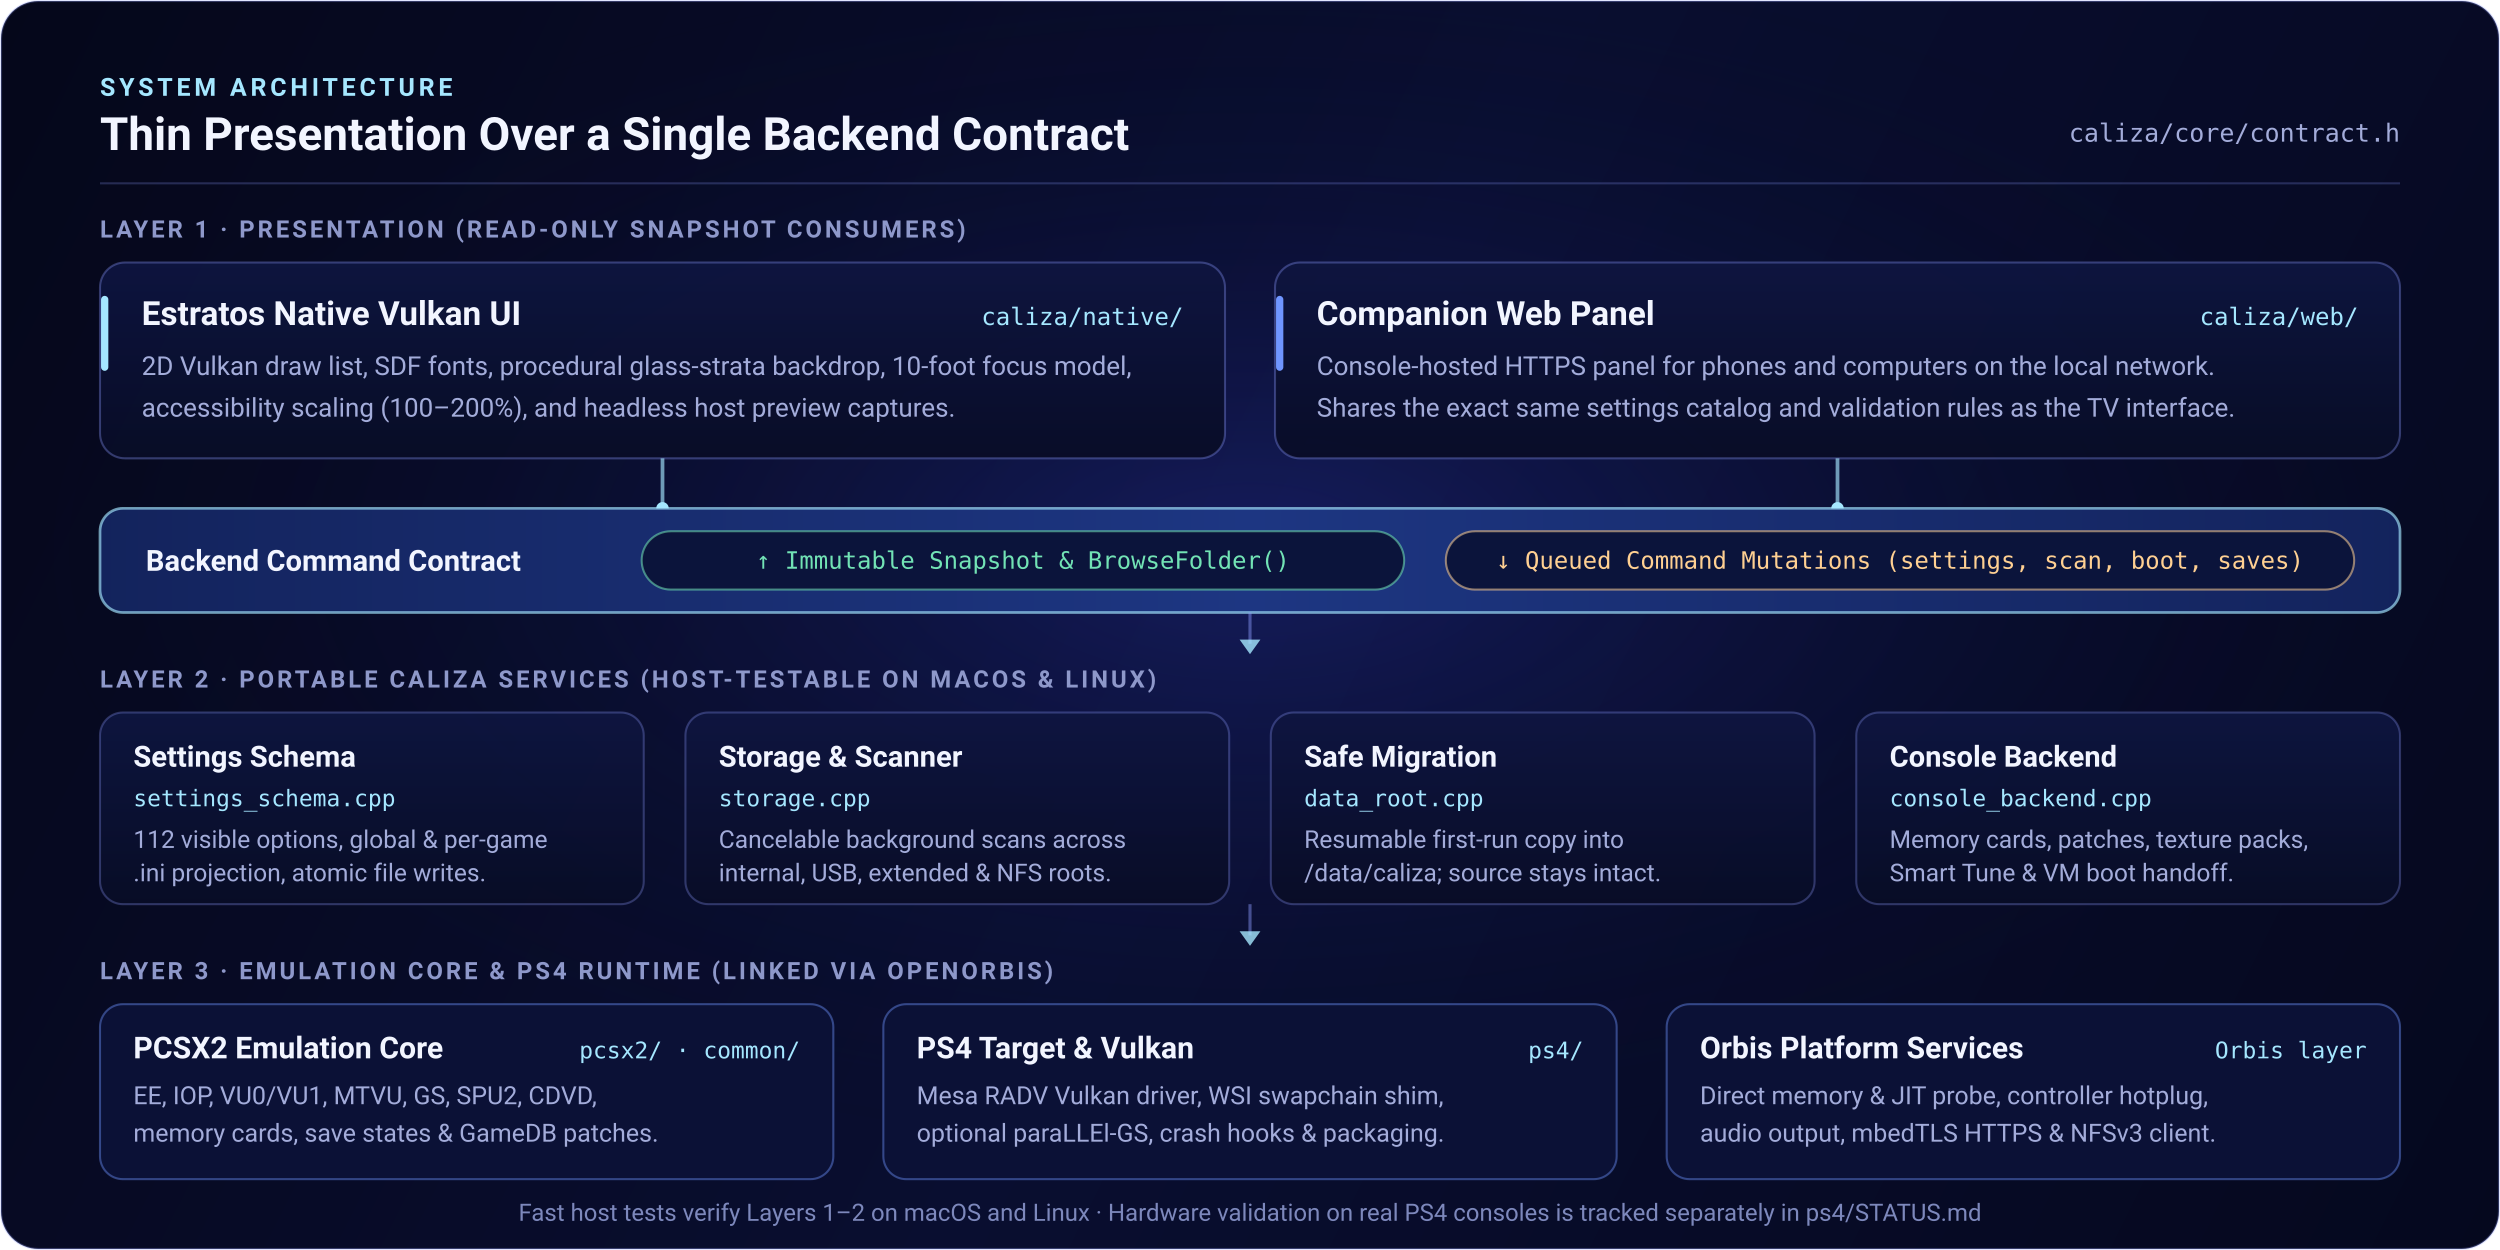
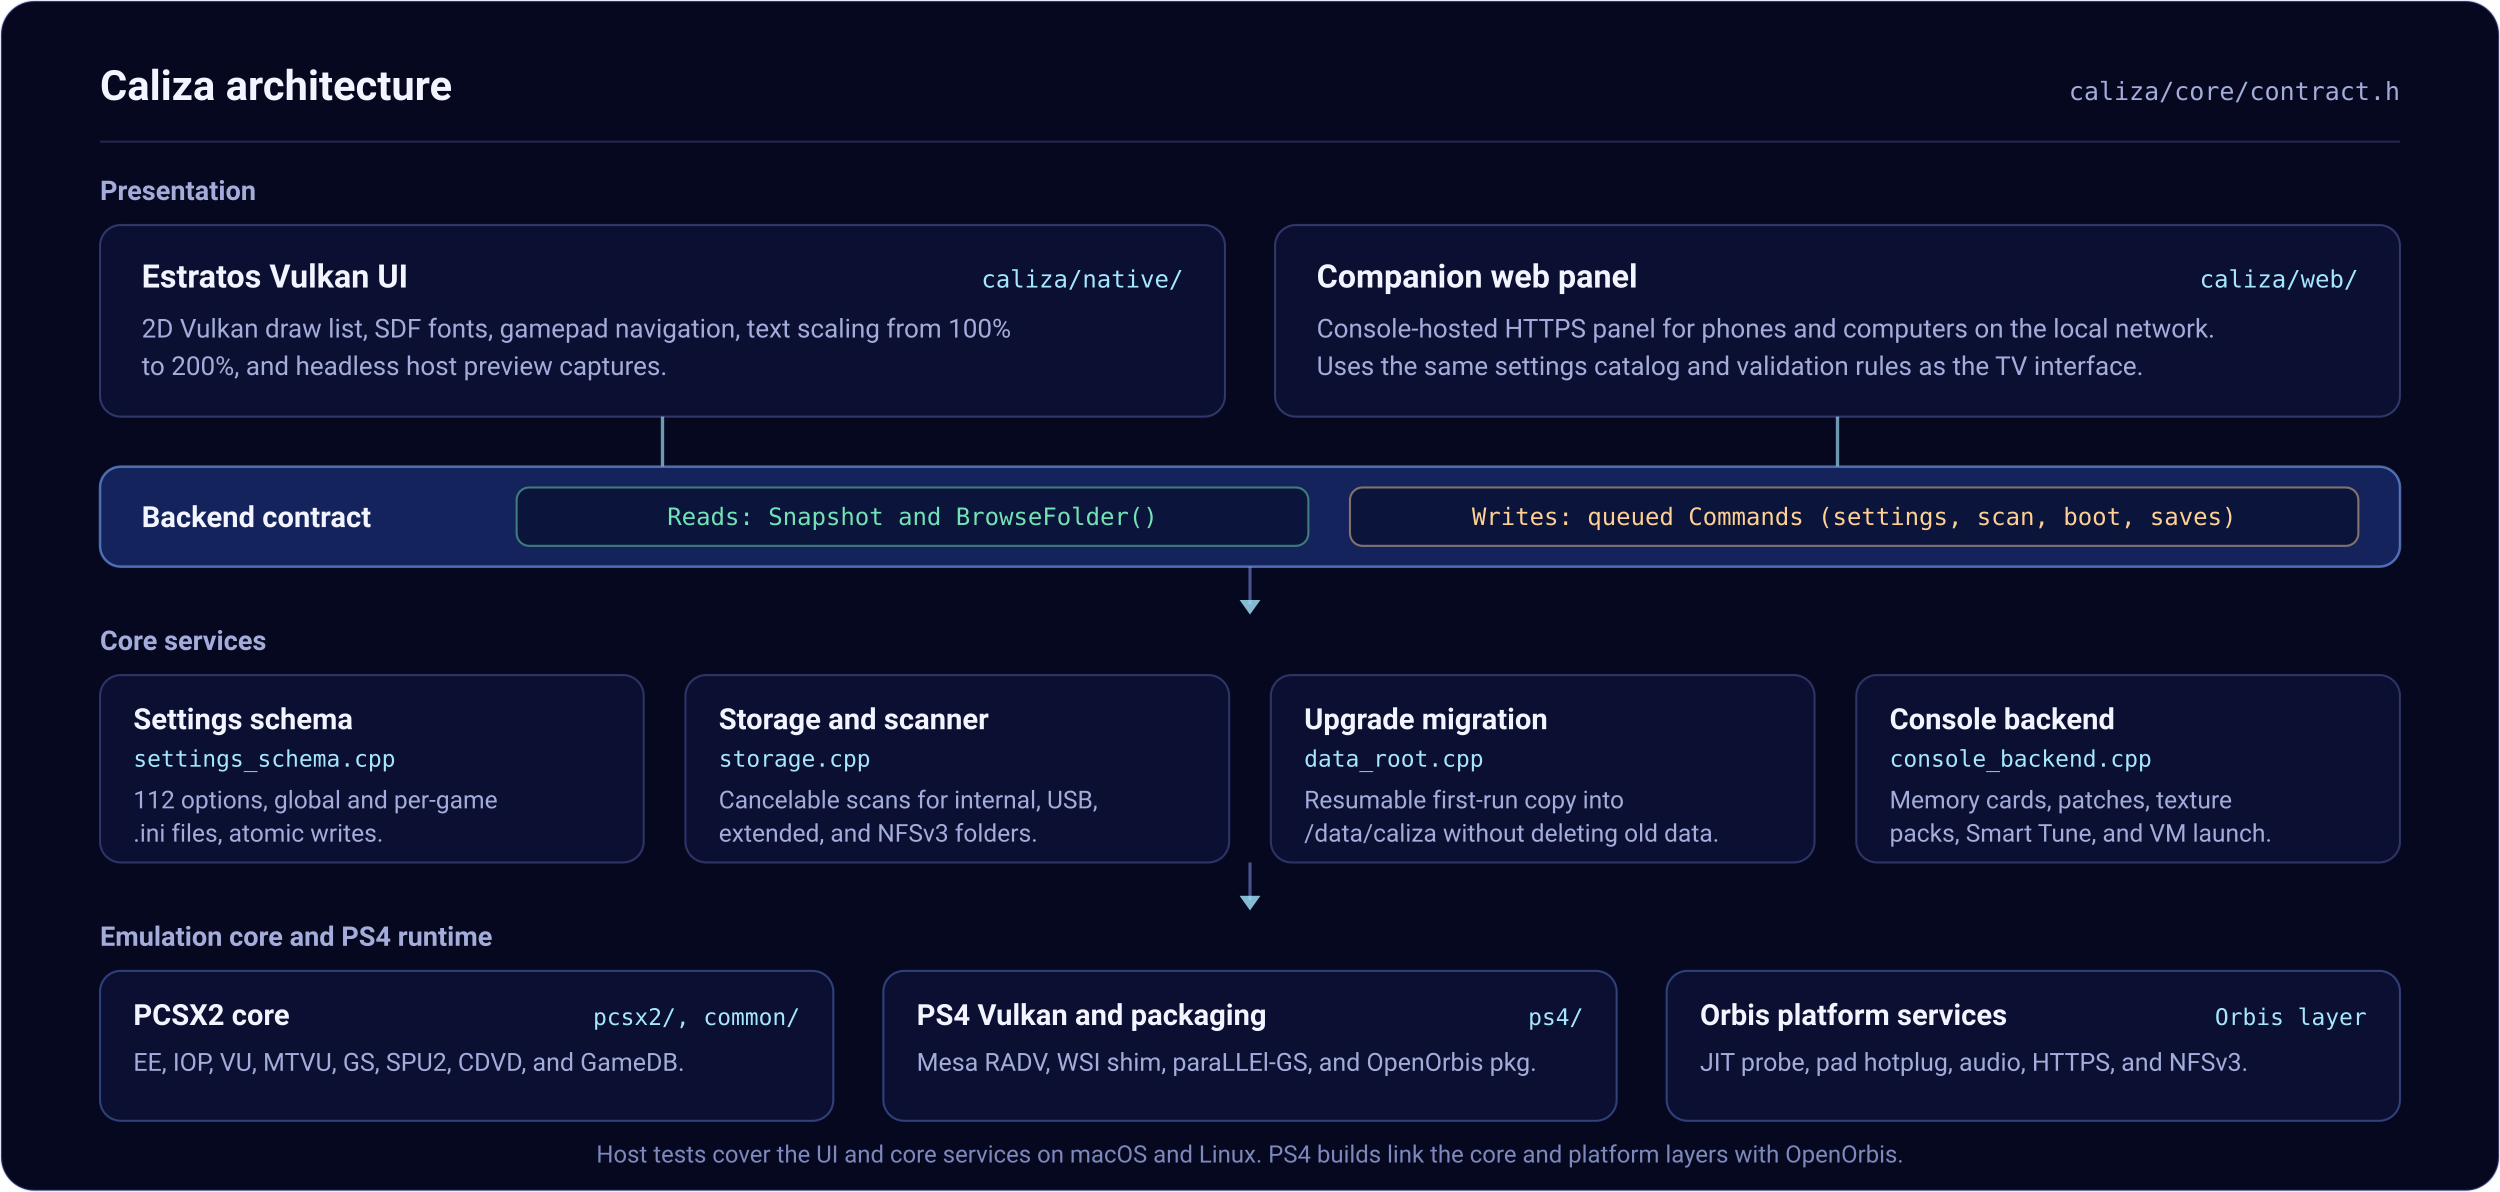
- <svg xmlns="http://www.w3.org/2000/svg" viewBox="0 0 1200 600" width="1200" height="600" role="img" aria-label="Caliza layered software architecture showing presentation surfaces, backend snapshot and command contract, core services, and the PCSX2 and Orbis layers">
+ <svg xmlns="http://www.w3.org/2000/svg" viewBox="0 0 1200 572" width="1200" height="572" role="img" aria-label="Caliza architecture showing the Vulkan interface, companion web panel, backend command contract, core services, and PCSX2 and Orbis runtime layers">
  <defs>
-     <linearGradient id="bg" x1="0" y1="0" x2="1200" y2="600" gradientUnits="userSpaceOnUse">
-       <stop offset="0%" stop-color="#05071A" />
-       <stop offset="50%" stop-color="#090E30" />
-       <stop offset="100%" stop-color="#05081E" />
-     </linearGradient>
-     <radialGradient id="glow" cx="50%" cy="44%" r="50%">
-       <stop offset="0%" stop-color="#3340D0" stop-opacity="0.28" />
-       <stop offset="100%" stop-color="#05071A" stop-opacity="0" />
-     </radialGradient>
-     <linearGradient id="bus" x1="0" y1="0" x2="1" y2="0">
-       <stop offset="0%" stop-color="#13235C" />
-       <stop offset="50%" stop-color="#1D3682" />
-       <stop offset="100%" stop-color="#13235C" />
-     </linearGradient>
-     <linearGradient id="card" x1="0" y1="0" x2="0" y2="1">
-       <stop offset="0%" stop-color="#0E1540" stop-opacity="0.94" />
-       <stop offset="100%" stop-color="#080C26" stop-opacity="0.94" />
-     </linearGradient>
    <style>
      .sans { font-family: -apple-system, BlinkMacSystemFont, 'Segoe UI', Roboto, Helvetica, Arial, sans-serif; }
      .mono { font-family: ui-monospace, SFMono-Regular, Menlo, Monaco, Consolas, monospace; }
    </style>
  </defs>
-   <rect x="0.5" y="0.5" width="1199" height="599" rx="18" fill="url(#bg)" stroke="#8C9BFF" stroke-opacity="0.26" />
-   <rect x="1" y="1" width="1198" height="598" rx="18" fill="url(#glow)" />
-   <text x="48" y="46" class="sans" font-size="12" font-weight="700" letter-spacing="1.8" fill="#A5E7FF">SYSTEM ARCHITECTURE</text>
-   <text x="48" y="72" class="sans" font-size="22" font-weight="600" fill="#F2F5FF">Thin Presentation Over a Single Backend Contract</text>
-   <text x="1152" y="68" text-anchor="end" class="mono" font-size="12" fill="#A3ACDA">caliza/core/contract.h</text>
-   <line x1="48" y1="88" x2="1152" y2="88" stroke="#8C9BFF" stroke-opacity="0.24" />
-   <text x="48" y="114" class="sans" font-size="11.5" font-weight="700" letter-spacing="1.4" fill="#8E98CA">LAYER 1 · PRESENTATION (READ-ONLY SNAPSHOT CONSUMERS)</text>
-   <g transform="translate(48, 126)">
-     <rect width="540" height="94" rx="12" fill="url(#card)" stroke="#8C9BFF" stroke-opacity="0.34" />
-     <rect x="0.5" y="16" width="3.5" height="36" rx="1.75" fill="#A5E7FF" />
-     <text x="20" y="30" class="sans" font-size="16" font-weight="600" fill="#F2F5FF">Estratos Native Vulkan UI</text>
+   <rect x="0.5" y="0.5" width="1199" height="571" rx="16" fill="#06081F" stroke="#8C9BFF" stroke-opacity="0.26" />
+   <text x="48" y="48" class="sans" font-size="20" font-weight="600" fill="#F2F5FF">Caliza architecture</text>
+   <text x="1152" y="48" text-anchor="end" class="mono" font-size="12" fill="#A3ACDA">caliza/core/contract.h</text>
+   <line x1="48" y1="68" x2="1152" y2="68" stroke="#8C9BFF" stroke-opacity="0.22" />
+   <text x="48" y="96" class="sans" font-size="13" font-weight="600" fill="#A3ACDA">Presentation</text>
+   <g transform="translate(48, 108)">
+     <rect width="540" height="92" rx="10" fill="#0B1033" stroke="#8C9BFF" stroke-opacity="0.30" />
+     <text x="20" y="30" class="sans" font-size="15.5" font-weight="600" fill="#F2F5FF">Estratos Vulkan UI</text>
    <text x="520" y="30" text-anchor="end" class="mono" font-size="11.5" fill="#A5E7FF">caliza/native/</text>
-     <text x="20" y="54" class="sans" font-size="12.5" fill="#A3ACDA">2D Vulkan draw list, SDF fonts, procedural glass-strata backdrop, 10-foot focus model,</text>
-     <text x="20" y="74" class="sans" font-size="12.5" fill="#A3ACDA">accessibility scaling (100–200%), and headless host preview captures.</text>
+     <text x="20" y="54" class="sans" font-size="12.5" fill="#A3ACDA">2D Vulkan draw list, SDF fonts, gamepad navigation, text scaling from 100%</text>
+     <text x="20" y="72" class="sans" font-size="12.5" fill="#A3ACDA">to 200%, and headless host preview captures.</text>
  </g>
-   <g transform="translate(612, 126)">
-     <rect width="540" height="94" rx="12" fill="url(#card)" stroke="#8C9BFF" stroke-opacity="0.34" />
-     <rect x="0.5" y="16" width="3.5" height="36" rx="1.75" fill="#6F95FF" />
-     <text x="20" y="30" class="sans" font-size="16" font-weight="600" fill="#F2F5FF">Companion Web Panel</text>
+   <g transform="translate(612, 108)">
+     <rect width="540" height="92" rx="10" fill="#0B1033" stroke="#8C9BFF" stroke-opacity="0.30" />
+     <text x="20" y="30" class="sans" font-size="15.5" font-weight="600" fill="#F2F5FF">Companion web panel</text>
    <text x="520" y="30" text-anchor="end" class="mono" font-size="11.5" fill="#A5E7FF">caliza/web/</text>
    <text x="20" y="54" class="sans" font-size="12.5" fill="#A3ACDA">Console-hosted HTTPS panel for phones and computers on the local network.</text>
-     <text x="20" y="74" class="sans" font-size="12.5" fill="#A3ACDA">Shares the exact same settings catalog and validation rules as the TV interface.</text>
+     <text x="20" y="72" class="sans" font-size="12.5" fill="#A3ACDA">Uses the same settings catalog and validation rules as the TV interface.</text>
  </g>
-   <g stroke="#A5E7FF" stroke-opacity="0.65" stroke-width="1.8">
-     <line x1="318" y1="220" x2="318" y2="244" />
-     <line x1="882" y1="220" x2="882" y2="244" />
+   <g stroke="#A5E7FF" stroke-opacity="0.65" stroke-width="1.6">
+     <line x1="318" y1="200" x2="318" y2="224" />
+     <line x1="882" y1="200" x2="882" y2="224" />
  </g>
-   <circle cx="318" cy="244" r="3" fill="#A5E7FF" />
-   <circle cx="882" cy="244" r="3" fill="#A5E7FF" />
-   <g transform="translate(48, 244)">
-     <rect width="1104" height="50" rx="11" fill="url(#bus)" stroke="#A5E7FF" stroke-opacity="0.65" stroke-width="1.3" />
-     <text x="22" y="30" class="sans" font-size="14" font-weight="700" fill="#F2F5FF">Backend Command Contract</text>
-     <rect x="260" y="11" width="366" height="28" rx="14" fill="#0B143B" stroke="#72E3B5" stroke-opacity="0.55" />
-     <text x="443" y="29" text-anchor="middle" class="mono" font-size="11.5" fill="#72E3B5">↑ Immutable Snapshot &amp; BrowseFolder()</text>
-     <rect x="646" y="11" width="436" height="28" rx="14" fill="#0B143B" stroke="#FFD092" stroke-opacity="0.55" />
-     <text x="864" y="29" text-anchor="middle" class="mono" font-size="11.5" fill="#FFD092">↓ Queued Command Mutations (settings, scan, boot, saves)</text>
+   <g transform="translate(48, 224)">
+     <rect width="1104" height="48" rx="10" fill="#14235B" stroke="#7AA8FF" stroke-opacity="0.60" stroke-width="1.2" />
+     <text x="20" y="29" class="sans" font-size="14" font-weight="600" fill="#F2F5FF">Backend contract</text>
+     <rect x="200" y="10" width="380" height="28" rx="6" fill="#0B143B" stroke="#72E3B5" stroke-opacity="0.48" />
+     <text x="390" y="28" text-anchor="middle" class="mono" font-size="11.5" fill="#72E3B5">Reads: Snapshot and BrowseFolder()</text>
+     <rect x="600" y="10" width="484" height="28" rx="6" fill="#0B143B" stroke="#FFD092" stroke-opacity="0.48" />
+     <text x="842" y="28" text-anchor="middle" class="mono" font-size="11.5" fill="#FFD092">Writes: queued Commands (settings, scan, boot, saves)</text>
  </g>
-   <g stroke="#8C9BFF" stroke-opacity="0.45" stroke-width="1.5">
-     <line x1="600" y1="294" x2="600" y2="309" />
+   <line x1="600" y1="272" x2="600" y2="290" stroke="#8C9BFF" stroke-opacity="0.50" stroke-width="1.5" />
+   <polygon points="595,288 605,288 600,295" fill="#A5E7FF" fill-opacity="0.8" />
+   <text x="48" y="312" class="sans" font-size="13" font-weight="600" fill="#A3ACDA">Core services</text>
+   <g transform="translate(48, 324)">
+     <rect x="0" y="0" width="261" height="90" rx="10" fill="#0B1033" stroke="#8C9BFF" stroke-opacity="0.28" />
+     <text x="16" y="26" class="sans" font-size="14" font-weight="600" fill="#F2F5FF">Settings schema</text>
+     <text x="16" y="44" class="mono" font-size="11" fill="#A5E7FF">settings_schema.cpp</text>
+     <text x="16" y="64" class="sans" font-size="11.8" fill="#A3ACDA">112 options, global and per-game</text>
+     <text x="16" y="80" class="sans" font-size="11.8" fill="#A3ACDA">.ini files, atomic writes.</text>
+     <rect x="281" y="0" width="261" height="90" rx="10" fill="#0B1033" stroke="#8C9BFF" stroke-opacity="0.28" />
+     <text x="297" y="26" class="sans" font-size="14" font-weight="600" fill="#F2F5FF">Storage and scanner</text>
+     <text x="297" y="44" class="mono" font-size="11" fill="#A5E7FF">storage.cpp</text>
+     <text x="297" y="64" class="sans" font-size="11.8" fill="#A3ACDA">Cancelable scans for internal, USB,</text>
+     <text x="297" y="80" class="sans" font-size="11.8" fill="#A3ACDA">extended, and NFSv3 folders.</text>
+     <rect x="562" y="0" width="261" height="90" rx="10" fill="#0B1033" stroke="#8C9BFF" stroke-opacity="0.28" />
+     <text x="578" y="26" class="sans" font-size="14" font-weight="600" fill="#F2F5FF">Upgrade migration</text>
+     <text x="578" y="44" class="mono" font-size="11" fill="#A5E7FF">data_root.cpp</text>
+     <text x="578" y="64" class="sans" font-size="11.8" fill="#A3ACDA">Resumable first-run copy into</text>
+     <text x="578" y="80" class="sans" font-size="11.8" fill="#A3ACDA">/data/caliza without deleting old data.</text>
+     <rect x="843" y="0" width="261" height="90" rx="10" fill="#0B1033" stroke="#8C9BFF" stroke-opacity="0.28" />
+     <text x="859" y="26" class="sans" font-size="14" font-weight="600" fill="#F2F5FF">Console backend</text>
+     <text x="859" y="44" class="mono" font-size="11" fill="#A5E7FF">console_backend.cpp</text>
+     <text x="859" y="64" class="sans" font-size="11.8" fill="#A3ACDA">Memory cards, patches, texture</text>
+     <text x="859" y="80" class="sans" font-size="11.8" fill="#A3ACDA">packs, Smart Tune, and VM launch.</text>
  </g>
-   <polygon points="595,307 605,307 600,314" fill="#A5E7FF" fill-opacity="0.8" />
-   <text x="48" y="330" class="sans" font-size="11.5" font-weight="700" letter-spacing="1.4" fill="#8E98CA">LAYER 2 · PORTABLE CALIZA SERVICES (HOST-TESTABLE ON MACOS &amp; LINUX)</text>
-   <g transform="translate(48, 342)">
-     <rect x="0" y="0" width="261" height="92" rx="11" fill="url(#card)" stroke="#8C9BFF" stroke-opacity="0.30" />
-     <text x="16" y="26" class="sans" font-size="14" font-weight="600" fill="#F2F5FF">Settings Schema</text>
-     <text x="16" y="45" class="mono" font-size="11" fill="#A5E7FF">settings_schema.cpp</text>
-     <text x="16" y="65" class="sans" font-size="11.8" fill="#A3ACDA">112 visible options, global &amp; per-game</text>
-     <text x="16" y="81" class="sans" font-size="11.8" fill="#A3ACDA">.ini projection, atomic file writes.</text>
-     <rect x="281" y="0" width="261" height="92" rx="11" fill="url(#card)" stroke="#8C9BFF" stroke-opacity="0.30" />
-     <text x="297" y="26" class="sans" font-size="14" font-weight="600" fill="#F2F5FF">Storage &amp; Scanner</text>
-     <text x="297" y="45" class="mono" font-size="11" fill="#A5E7FF">storage.cpp</text>
-     <text x="297" y="65" class="sans" font-size="11.8" fill="#A3ACDA">Cancelable background scans across</text>
-     <text x="297" y="81" class="sans" font-size="11.8" fill="#A3ACDA">internal, USB, extended &amp; NFS roots.</text>
-     <rect x="562" y="0" width="261" height="92" rx="11" fill="url(#card)" stroke="#8C9BFF" stroke-opacity="0.30" />
-     <text x="578" y="26" class="sans" font-size="14" font-weight="600" fill="#F2F5FF">Safe Migration</text>
-     <text x="578" y="45" class="mono" font-size="11" fill="#A5E7FF">data_root.cpp</text>
-     <text x="578" y="65" class="sans" font-size="11.8" fill="#A3ACDA">Resumable first-run copy into</text>
-     <text x="578" y="81" class="sans" font-size="11.8" fill="#A3ACDA">/data/caliza; source stays intact.</text>
-     <rect x="843" y="0" width="261" height="92" rx="11" fill="url(#card)" stroke="#8C9BFF" stroke-opacity="0.30" />
-     <text x="859" y="26" class="sans" font-size="14" font-weight="600" fill="#F2F5FF">Console Backend</text>
-     <text x="859" y="45" class="mono" font-size="11" fill="#A5E7FF">console_backend.cpp</text>
-     <text x="859" y="65" class="sans" font-size="11.8" fill="#A3ACDA">Memory cards, patches, texture packs,</text>
-     <text x="859" y="81" class="sans" font-size="11.8" fill="#A3ACDA">Smart Tune &amp; VM boot handoff.</text>
+   <line x1="600" y1="414" x2="600" y2="432" stroke="#8C9BFF" stroke-opacity="0.50" stroke-width="1.5" />
+   <polygon points="595,430 605,430 600,437" fill="#A5E7FF" fill-opacity="0.8" />
+   <text x="48" y="454" class="sans" font-size="13" font-weight="600" fill="#A3ACDA">Emulation core and PS4 runtime</text>
+   <g transform="translate(48, 466)">
+     <rect x="0" y="0" width="352" height="72" rx="10" fill="#0B1033" stroke="#6F95FF" stroke-opacity="0.38" />
+     <text x="16" y="26" class="sans" font-size="14" font-weight="600" fill="#F2F5FF">PCSX2 core</text>
+     <text x="336" y="26" text-anchor="end" class="mono" font-size="11" fill="#A5E7FF">pcsx2/, common/</text>
+     <text x="16" y="48" class="sans" font-size="12" fill="#A3ACDA">EE, IOP, VU, MTVU, GS, SPU2, CDVD, and GameDB.</text>
+     <rect x="376" y="0" width="352" height="72" rx="10" fill="#0B1033" stroke="#6F95FF" stroke-opacity="0.38" />
+     <text x="392" y="26" class="sans" font-size="14" font-weight="600" fill="#F2F5FF">PS4 Vulkan and packaging</text>
+     <text x="712" y="26" text-anchor="end" class="mono" font-size="11" fill="#A5E7FF">ps4/</text>
+     <text x="392" y="48" class="sans" font-size="12" fill="#A3ACDA">Mesa RADV, WSI shim, paraLLEl-GS, and OpenOrbis pkg.</text>
+     <rect x="752" y="0" width="352" height="72" rx="10" fill="#0B1033" stroke="#6F95FF" stroke-opacity="0.38" />
+     <text x="768" y="26" class="sans" font-size="14" font-weight="600" fill="#F2F5FF">Orbis platform services</text>
+     <text x="1088" y="26" text-anchor="end" class="mono" font-size="11" fill="#A5E7FF">Orbis layer</text>
+     <text x="768" y="48" class="sans" font-size="12" fill="#A3ACDA">JIT probe, pad hotplug, audio, HTTPS, and NFSv3.</text>
  </g>
-   <g stroke="#8C9BFF" stroke-opacity="0.45" stroke-width="1.5">
-     <line x1="600" y1="434" x2="600" y2="449" />
-   </g>
-   <polygon points="595,447 605,447 600,454" fill="#A5E7FF" fill-opacity="0.8" />
-   <text x="48" y="470" class="sans" font-size="11.5" font-weight="700" letter-spacing="1.4" fill="#8E98CA">LAYER 3 · EMULATION CORE &amp; PS4 RUNTIME (LINKED VIA OPENORBIS)</text>
-   <g transform="translate(48, 482)">
-     <rect x="0" y="0" width="352" height="84" rx="11" fill="#0B1136" stroke="#6F95FF" stroke-opacity="0.42" />
-     <text x="16" y="26" class="sans" font-size="14.5" font-weight="600" fill="#F2F5FF">PCSX2 Emulation Core</text>
-     <text x="336" y="26" text-anchor="end" class="mono" font-size="11" fill="#A5E7FF">pcsx2/ · common/</text>
-     <text x="16" y="48" class="sans" font-size="12" fill="#A3ACDA">EE, IOP, VU0/VU1, MTVU, GS, SPU2, CDVD,</text>
-     <text x="16" y="66" class="sans" font-size="12" fill="#A3ACDA">memory cards, save states &amp; GameDB patches.</text>
-     <rect x="376" y="0" width="352" height="84" rx="11" fill="#0B1136" stroke="#6F95FF" stroke-opacity="0.42" />
-     <text x="392" y="26" class="sans" font-size="14.5" font-weight="600" fill="#F2F5FF">PS4 Target &amp; Vulkan</text>
-     <text x="712" y="26" text-anchor="end" class="mono" font-size="11" fill="#A5E7FF">ps4/</text>
-     <text x="392" y="48" class="sans" font-size="12" fill="#A3ACDA">Mesa RADV Vulkan driver, WSI swapchain shim,</text>
-     <text x="392" y="66" class="sans" font-size="12" fill="#A3ACDA">optional paraLLEl-GS, crash hooks &amp; packaging.</text>
-     <rect x="752" y="0" width="352" height="84" rx="11" fill="#0B1136" stroke="#6F95FF" stroke-opacity="0.42" />
-     <text x="768" y="26" class="sans" font-size="14.5" font-weight="600" fill="#F2F5FF">Orbis Platform Services</text>
-     <text x="1088" y="26" text-anchor="end" class="mono" font-size="11" fill="#A5E7FF">Orbis layer</text>
-     <text x="768" y="48" class="sans" font-size="12" fill="#A3ACDA">Direct memory &amp; JIT probe, controller hotplug,</text>
-     <text x="768" y="66" class="sans" font-size="12" fill="#A3ACDA">audio output, mbedTLS HTTPS &amp; NFSv3 client.</text>
-   </g>
-   <text x="600" y="586" text-anchor="middle" class="sans" font-size="11.5" fill="#7D88BC">Fast host tests verify Layers 1–2 on macOS and Linux · Hardware validation on real PS4 consoles is tracked separately in ps4/STATUS.md</text>
+   <text x="600" y="558" text-anchor="middle" class="sans" font-size="11.5" fill="#7D88BC">Host tests cover the UI and core services on macOS and Linux. PS4 builds link the core and platform layers with OpenOrbis.</text>
</svg>
